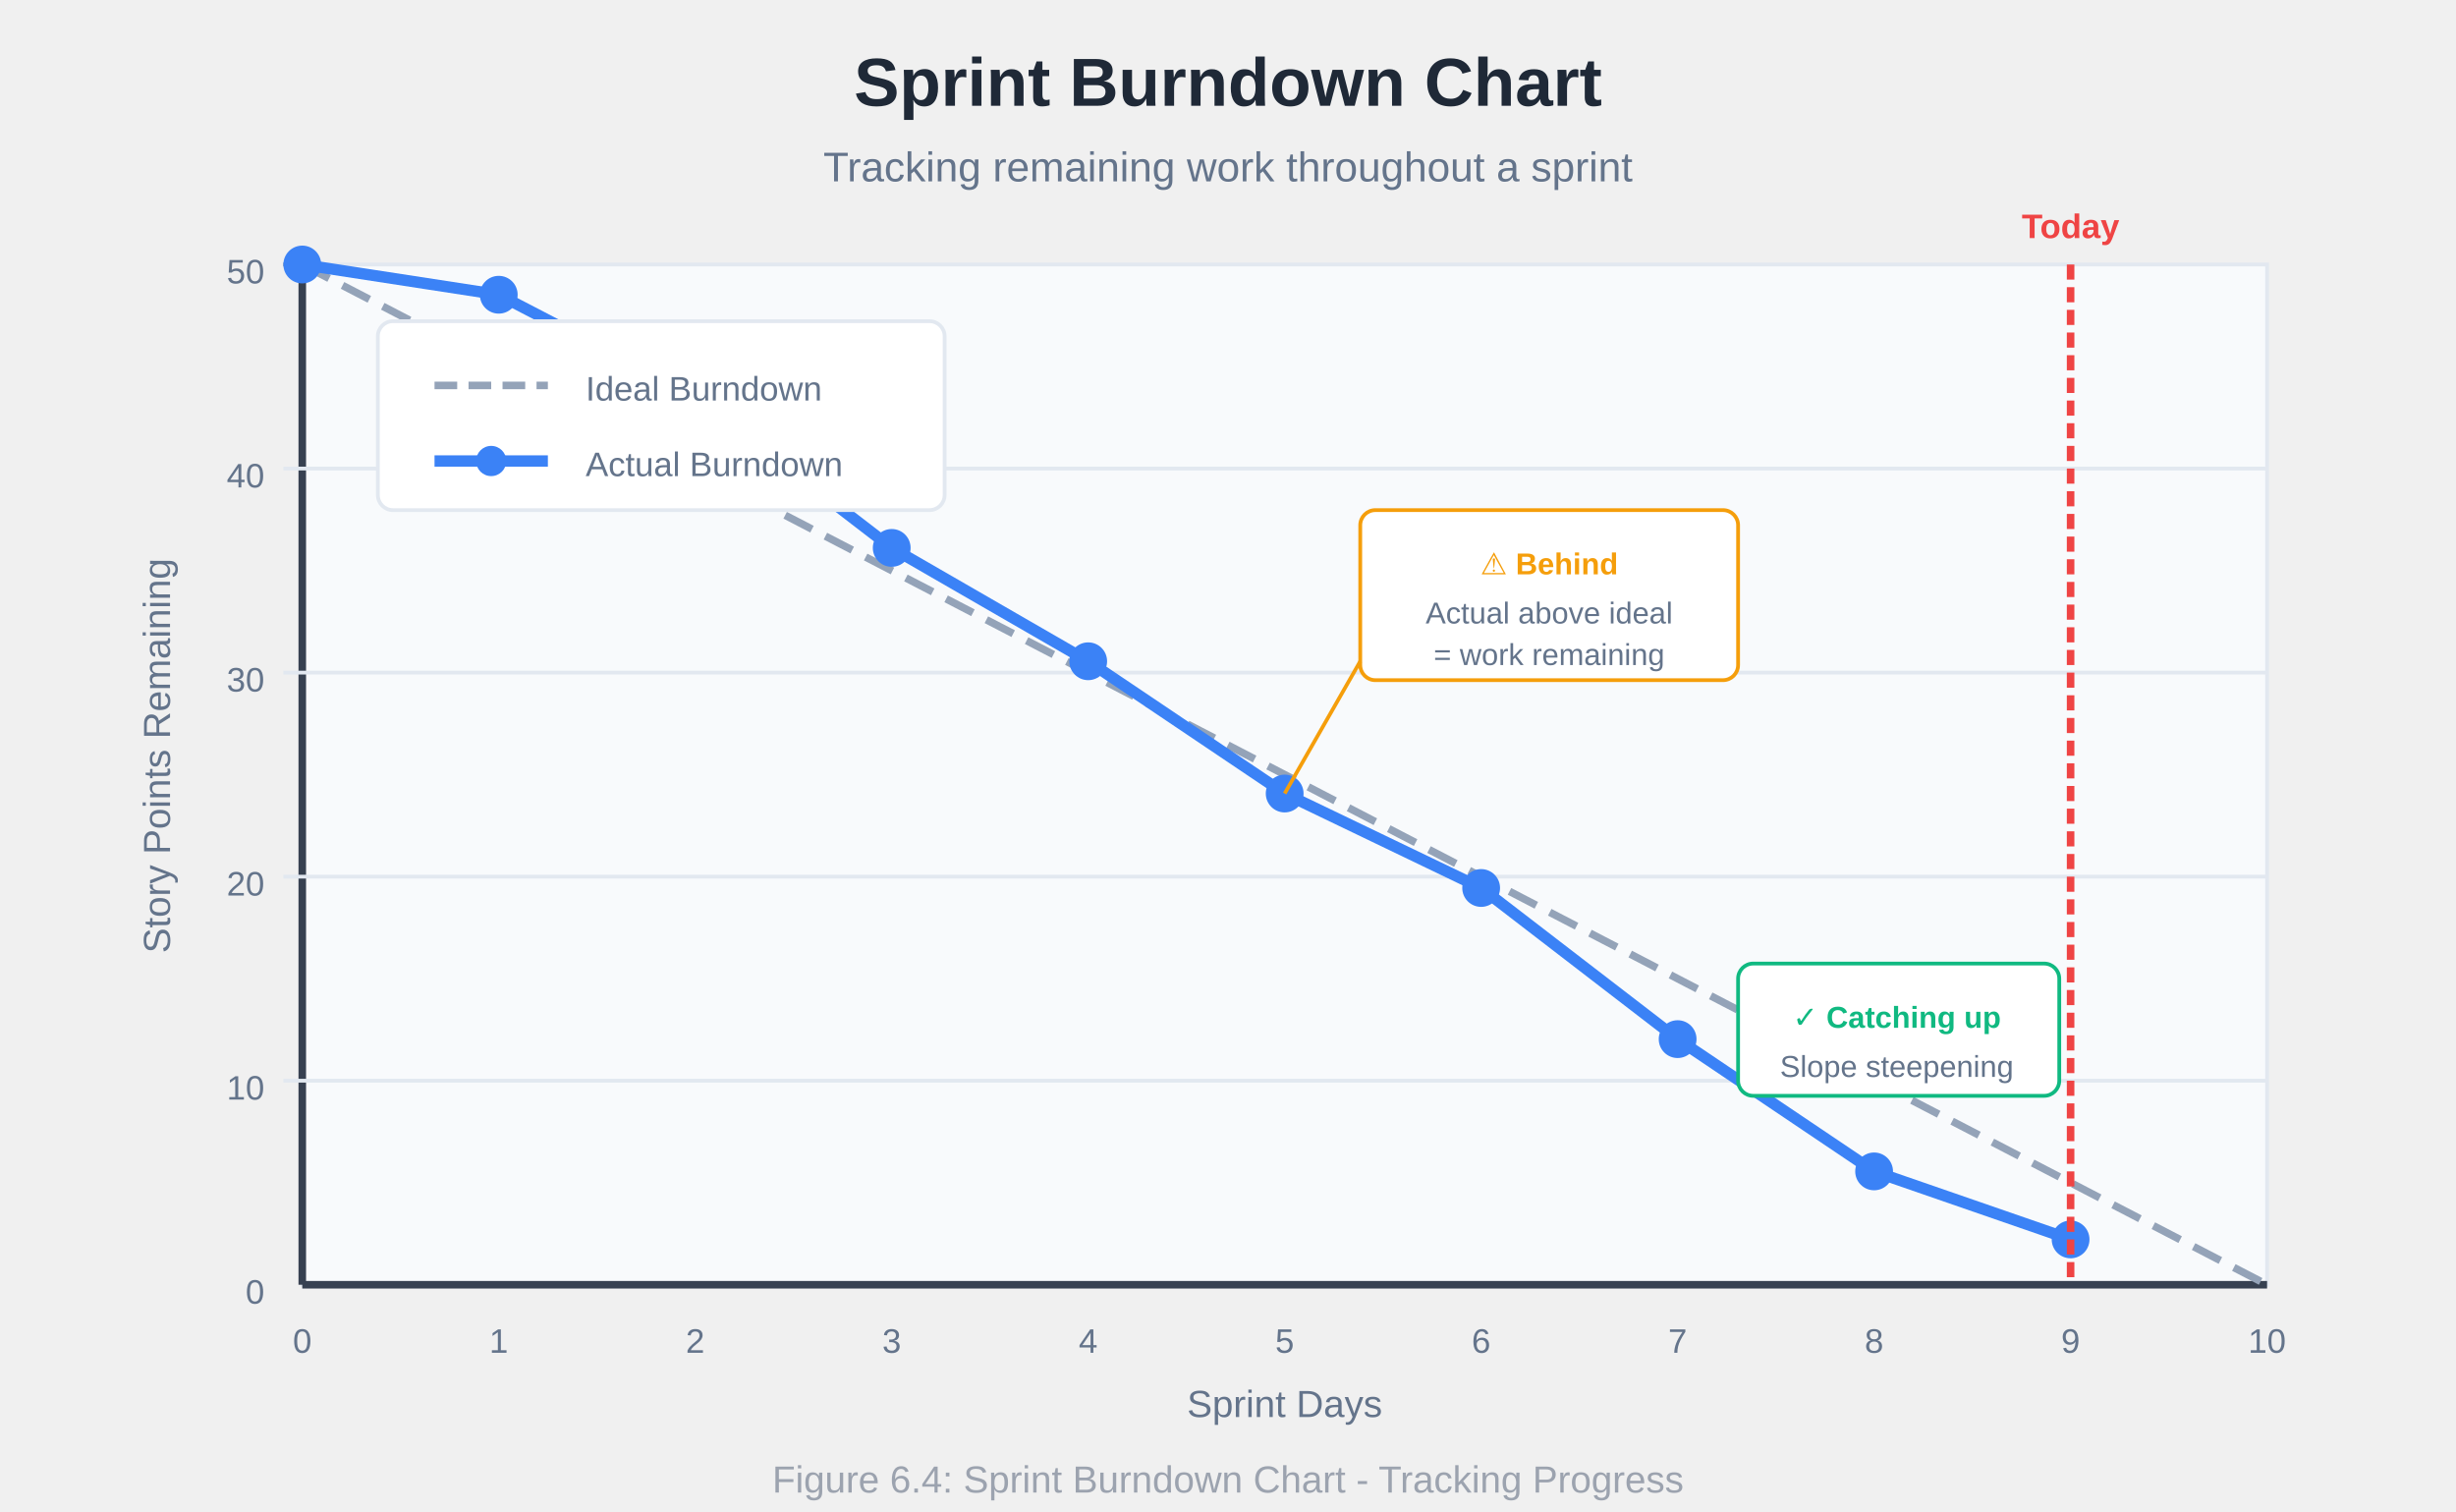
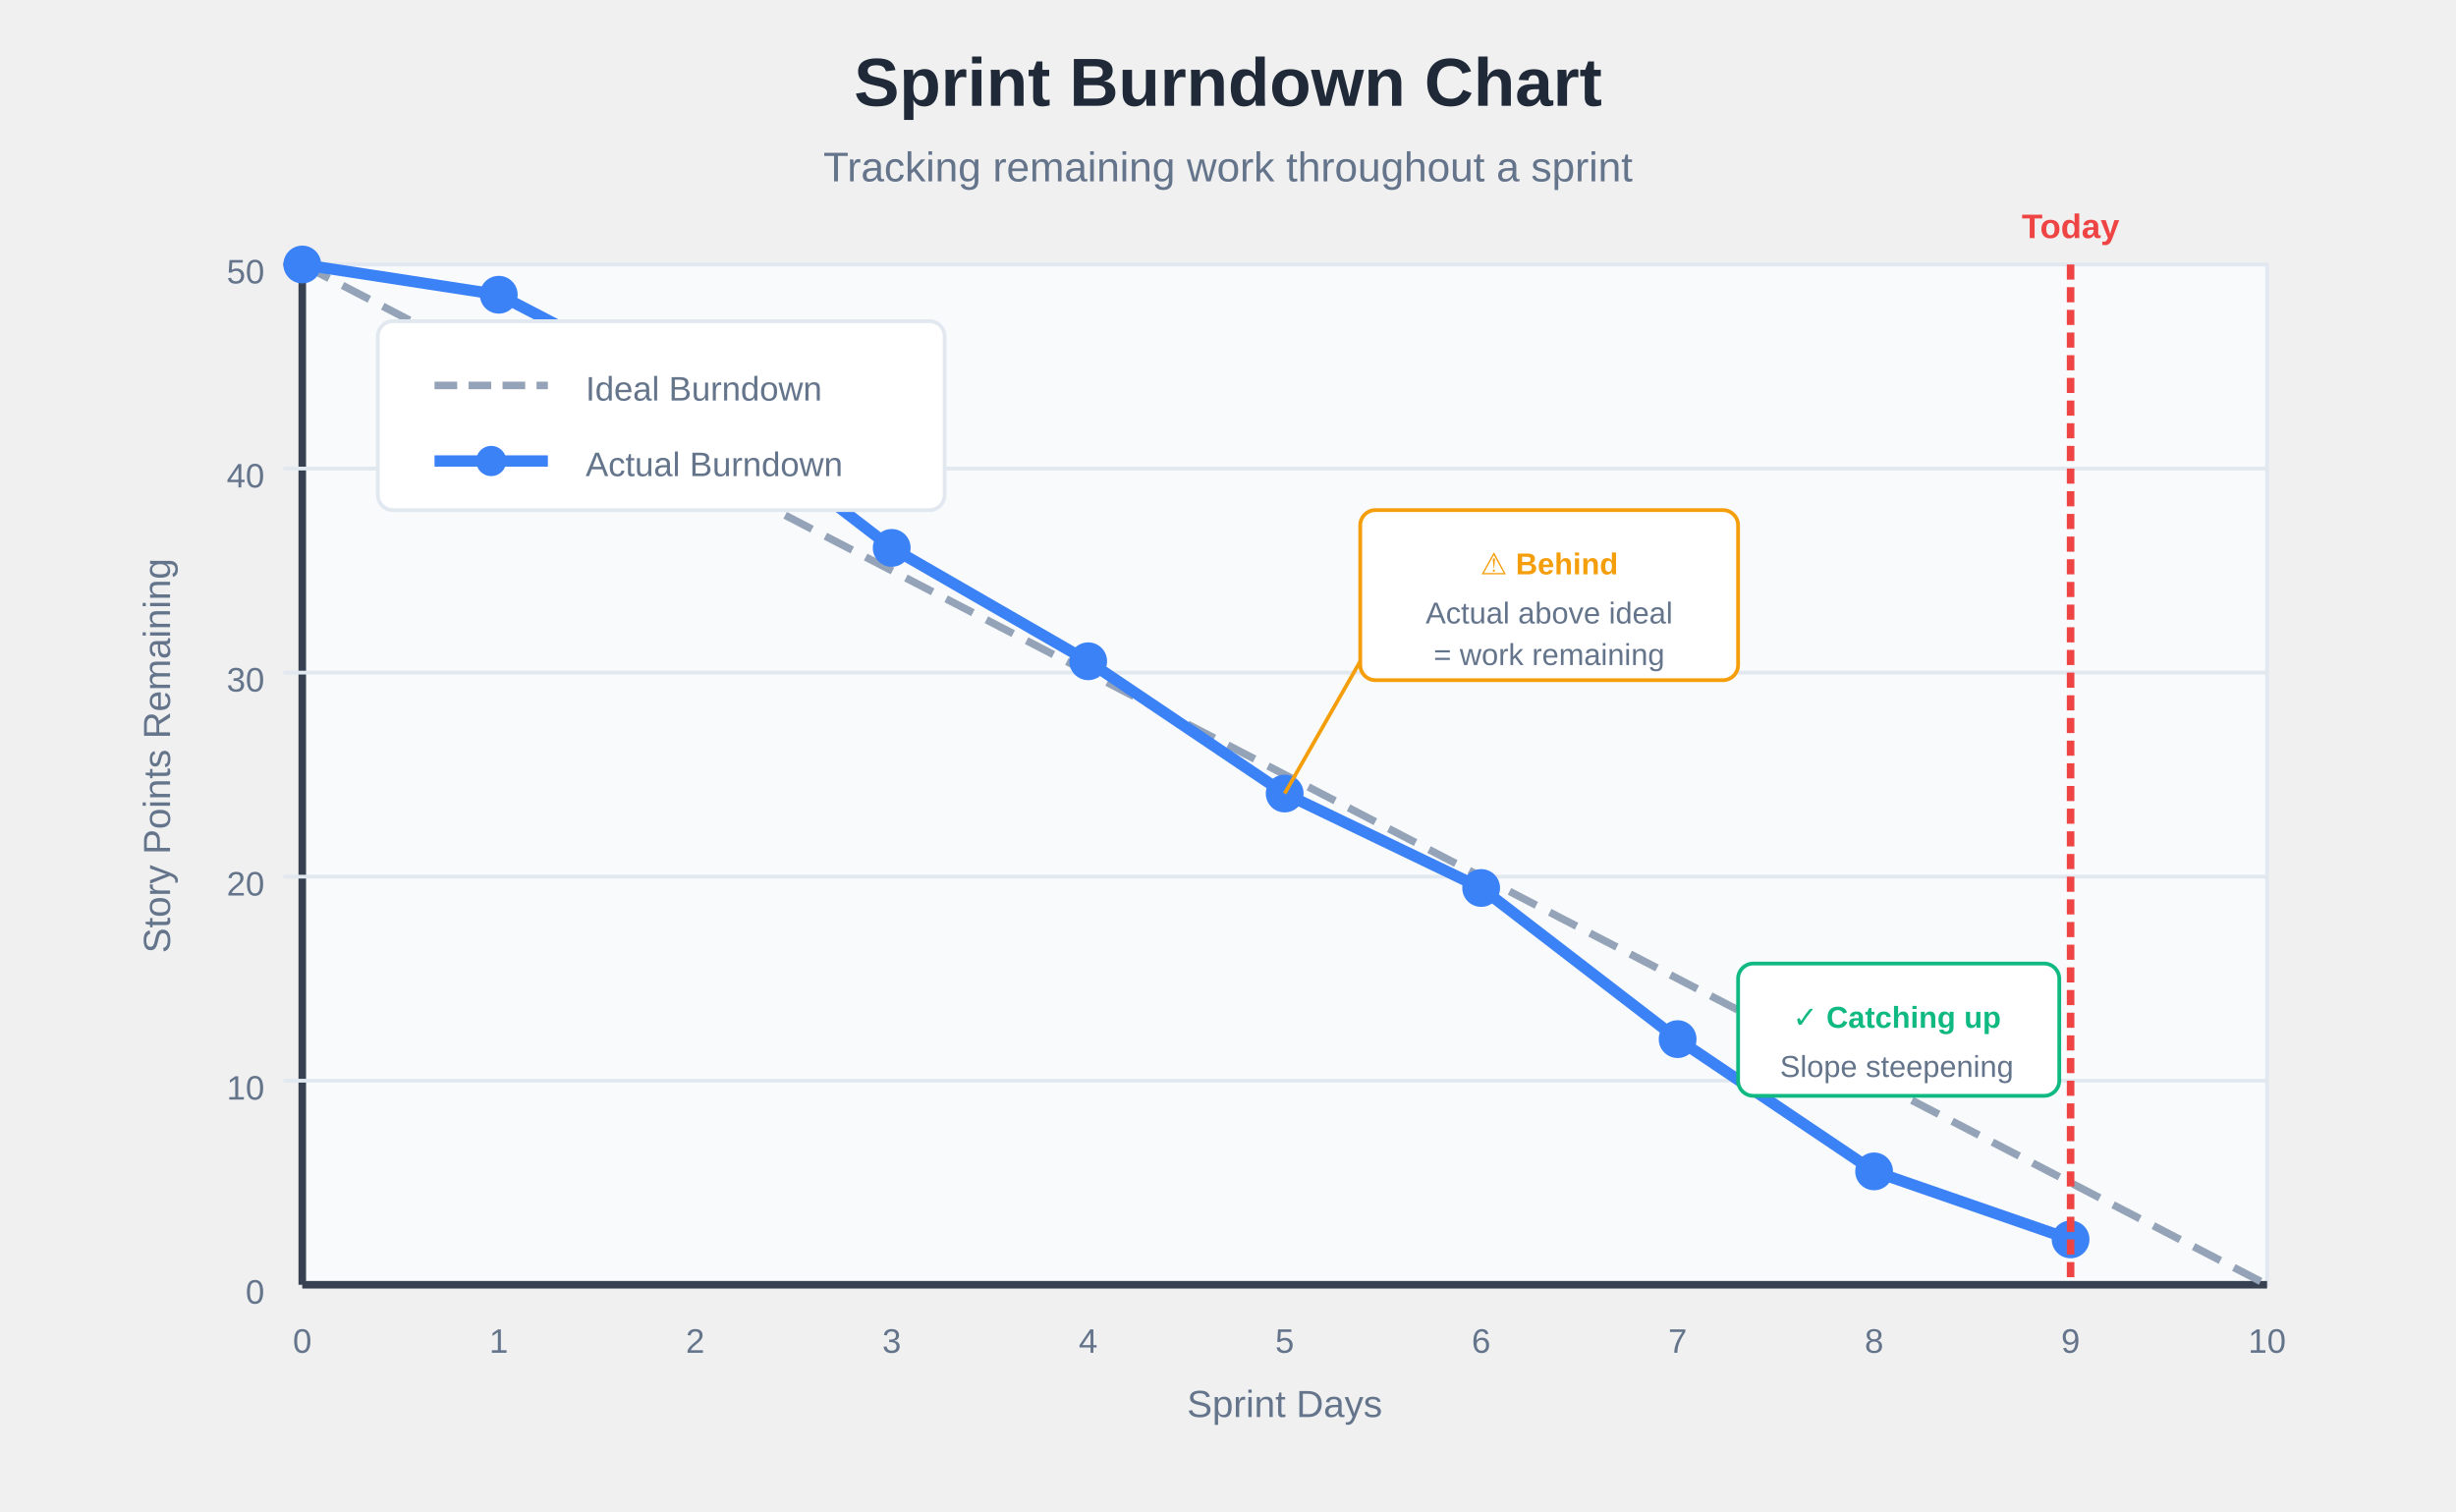
<svg xmlns="http://www.w3.org/2000/svg" viewBox="0 0 650 400" width="650" height="400">
  <text x="325" y="28" text-anchor="middle" font-family="Arial, sans-serif" font-size="18" font-weight="bold" fill="#1F2937">Sprint Burndown Chart</text>
  <text x="325" y="48" text-anchor="middle" font-family="Arial, sans-serif" font-size="11" fill="#64748B">Tracking remaining work throughout a sprint</text>
  <rect x="80" y="70" width="520" height="270" rx="0" fill="#F8FAFC" stroke="#E2E8F0" stroke-width="1" />
  <line x1="80" y1="70" x2="80" y2="340" stroke="#374151" stroke-width="2" />
  <text x="45" y="200" text-anchor="middle" font-family="Arial, sans-serif" font-size="10" fill="#64748B" transform="rotate(-90, 45, 200)">Story Points Remaining</text>
  <text x="70" y="75" text-anchor="end" font-family="Arial, sans-serif" font-size="9" fill="#64748B">50</text>
  <line x1="75" y1="70" x2="80" y2="70" stroke="#64748B" stroke-width="1" />
  <text x="70" y="129" text-anchor="end" font-family="Arial, sans-serif" font-size="9" fill="#64748B">40</text>
  <line x1="75" y1="124" x2="600" y2="124" stroke="#E2E8F0" stroke-width="1" />
  <text x="70" y="183" text-anchor="end" font-family="Arial, sans-serif" font-size="9" fill="#64748B">30</text>
  <line x1="75" y1="178" x2="600" y2="178" stroke="#E2E8F0" stroke-width="1" />
  <text x="70" y="237" text-anchor="end" font-family="Arial, sans-serif" font-size="9" fill="#64748B">20</text>
  <line x1="75" y1="232" x2="600" y2="232" stroke="#E2E8F0" stroke-width="1" />
  <text x="70" y="291" text-anchor="end" font-family="Arial, sans-serif" font-size="9" fill="#64748B">10</text>
  <line x1="75" y1="286" x2="600" y2="286" stroke="#E2E8F0" stroke-width="1" />
  <text x="70" y="345" text-anchor="end" font-family="Arial, sans-serif" font-size="9" fill="#64748B">0</text>
  <line x1="80" y1="340" x2="600" y2="340" stroke="#374151" stroke-width="2" />
  <text x="340" y="375" text-anchor="middle" font-family="Arial, sans-serif" font-size="10" fill="#64748B">Sprint Days</text>
  <text x="80" y="358" text-anchor="middle" font-family="Arial, sans-serif" font-size="9" fill="#64748B">0</text>
  <text x="132" y="358" text-anchor="middle" font-family="Arial, sans-serif" font-size="9" fill="#64748B">1</text>
  <text x="184" y="358" text-anchor="middle" font-family="Arial, sans-serif" font-size="9" fill="#64748B">2</text>
  <text x="236" y="358" text-anchor="middle" font-family="Arial, sans-serif" font-size="9" fill="#64748B">3</text>
  <text x="288" y="358" text-anchor="middle" font-family="Arial, sans-serif" font-size="9" fill="#64748B">4</text>
  <text x="340" y="358" text-anchor="middle" font-family="Arial, sans-serif" font-size="9" fill="#64748B">5</text>
  <text x="392" y="358" text-anchor="middle" font-family="Arial, sans-serif" font-size="9" fill="#64748B">6</text>
  <text x="444" y="358" text-anchor="middle" font-family="Arial, sans-serif" font-size="9" fill="#64748B">7</text>
  <text x="496" y="358" text-anchor="middle" font-family="Arial, sans-serif" font-size="9" fill="#64748B">8</text>
  <text x="548" y="358" text-anchor="middle" font-family="Arial, sans-serif" font-size="9" fill="#64748B">9</text>
  <text x="600" y="358" text-anchor="middle" font-family="Arial, sans-serif" font-size="9" fill="#64748B">10</text>
  <line x1="80" y1="70" x2="600" y2="340" stroke="#94A3B8" stroke-width="2" stroke-dasharray="8,4" />
  <polyline points="80,70 132,78 184,105 236,145 288,175 340,210 392,235 444,275 496,310 548,328" fill="none" stroke="#3B82F6" stroke-width="3" stroke-linecap="round" stroke-linejoin="round" />
  <circle cx="80" cy="70" r="5" fill="#3B82F6" />
  <circle cx="132" cy="78" r="5" fill="#3B82F6" />
  <circle cx="184" cy="105" r="5" fill="#3B82F6" />
  <circle cx="236" cy="145" r="5" fill="#3B82F6" />
  <circle cx="288" cy="175" r="5" fill="#3B82F6" />
  <circle cx="340" cy="210" r="5" fill="#3B82F6" />
  <circle cx="392" cy="235" r="5" fill="#3B82F6" />
  <circle cx="444" cy="275" r="5" fill="#3B82F6" />
  <circle cx="496" cy="310" r="5" fill="#3B82F6" />
  <circle cx="548" cy="328" r="5" fill="#3B82F6" />
  <line x1="548" y1="70" x2="548" y2="340" stroke="#EF4444" stroke-width="2" stroke-dasharray="4,2" />
  <text x="548" y="63" text-anchor="middle" font-family="Arial, sans-serif" font-size="9" fill="#EF4444" font-weight="bold">Today</text>
  <rect x="360" y="135" width="100" height="45" rx="4" fill="white" stroke="#F59E0B" stroke-width="1" />
  <text x="410" y="152" text-anchor="middle" font-family="Arial, sans-serif" font-size="8" font-weight="bold" fill="#F59E0B">⚠ Behind</text>
  <text x="410" y="165" text-anchor="middle" font-family="Arial, sans-serif" font-size="8" fill="#64748B">Actual above ideal</text>
  <text x="410" y="176" text-anchor="middle" font-family="Arial, sans-serif" font-size="8" fill="#64748B">= work remaining</text>
  <line x1="360" y1="175" x2="340" y2="210" stroke="#F59E0B" stroke-width="1" />
  <rect x="460" y="255" width="85" height="35" rx="4" fill="white" stroke="#10B981" stroke-width="1" />
  <text x="502" y="272" text-anchor="middle" font-family="Arial, sans-serif" font-size="8" font-weight="bold" fill="#10B981">✓ Catching up</text>
  <text x="502" y="285" text-anchor="middle" font-family="Arial, sans-serif" font-size="8" fill="#64748B">Slope steepening</text>
  <rect x="100" y="85" width="150" height="50" rx="4" fill="white" stroke="#E2E8F0" stroke-width="1" />
  <line x1="115" y1="102" x2="145" y2="102" stroke="#94A3B8" stroke-width="2" stroke-dasharray="6,3" />
  <text x="155" y="106" font-family="Arial, sans-serif" font-size="9" fill="#64748B">Ideal Burndown</text>
  <line x1="115" y1="122" x2="145" y2="122" stroke="#3B82F6" stroke-width="3" />
  <circle cx="130" cy="122" r="4" fill="#3B82F6" />
  <text x="155" y="126" font-family="Arial, sans-serif" font-size="9" fill="#64748B">Actual Burndown</text>
-   <text x="325" y="395" text-anchor="middle" font-family="Arial, sans-serif" font-size="10" fill="#9CA3AF">Figure 6.4: Sprint Burndown Chart - Tracking Progress</text>
</svg>
